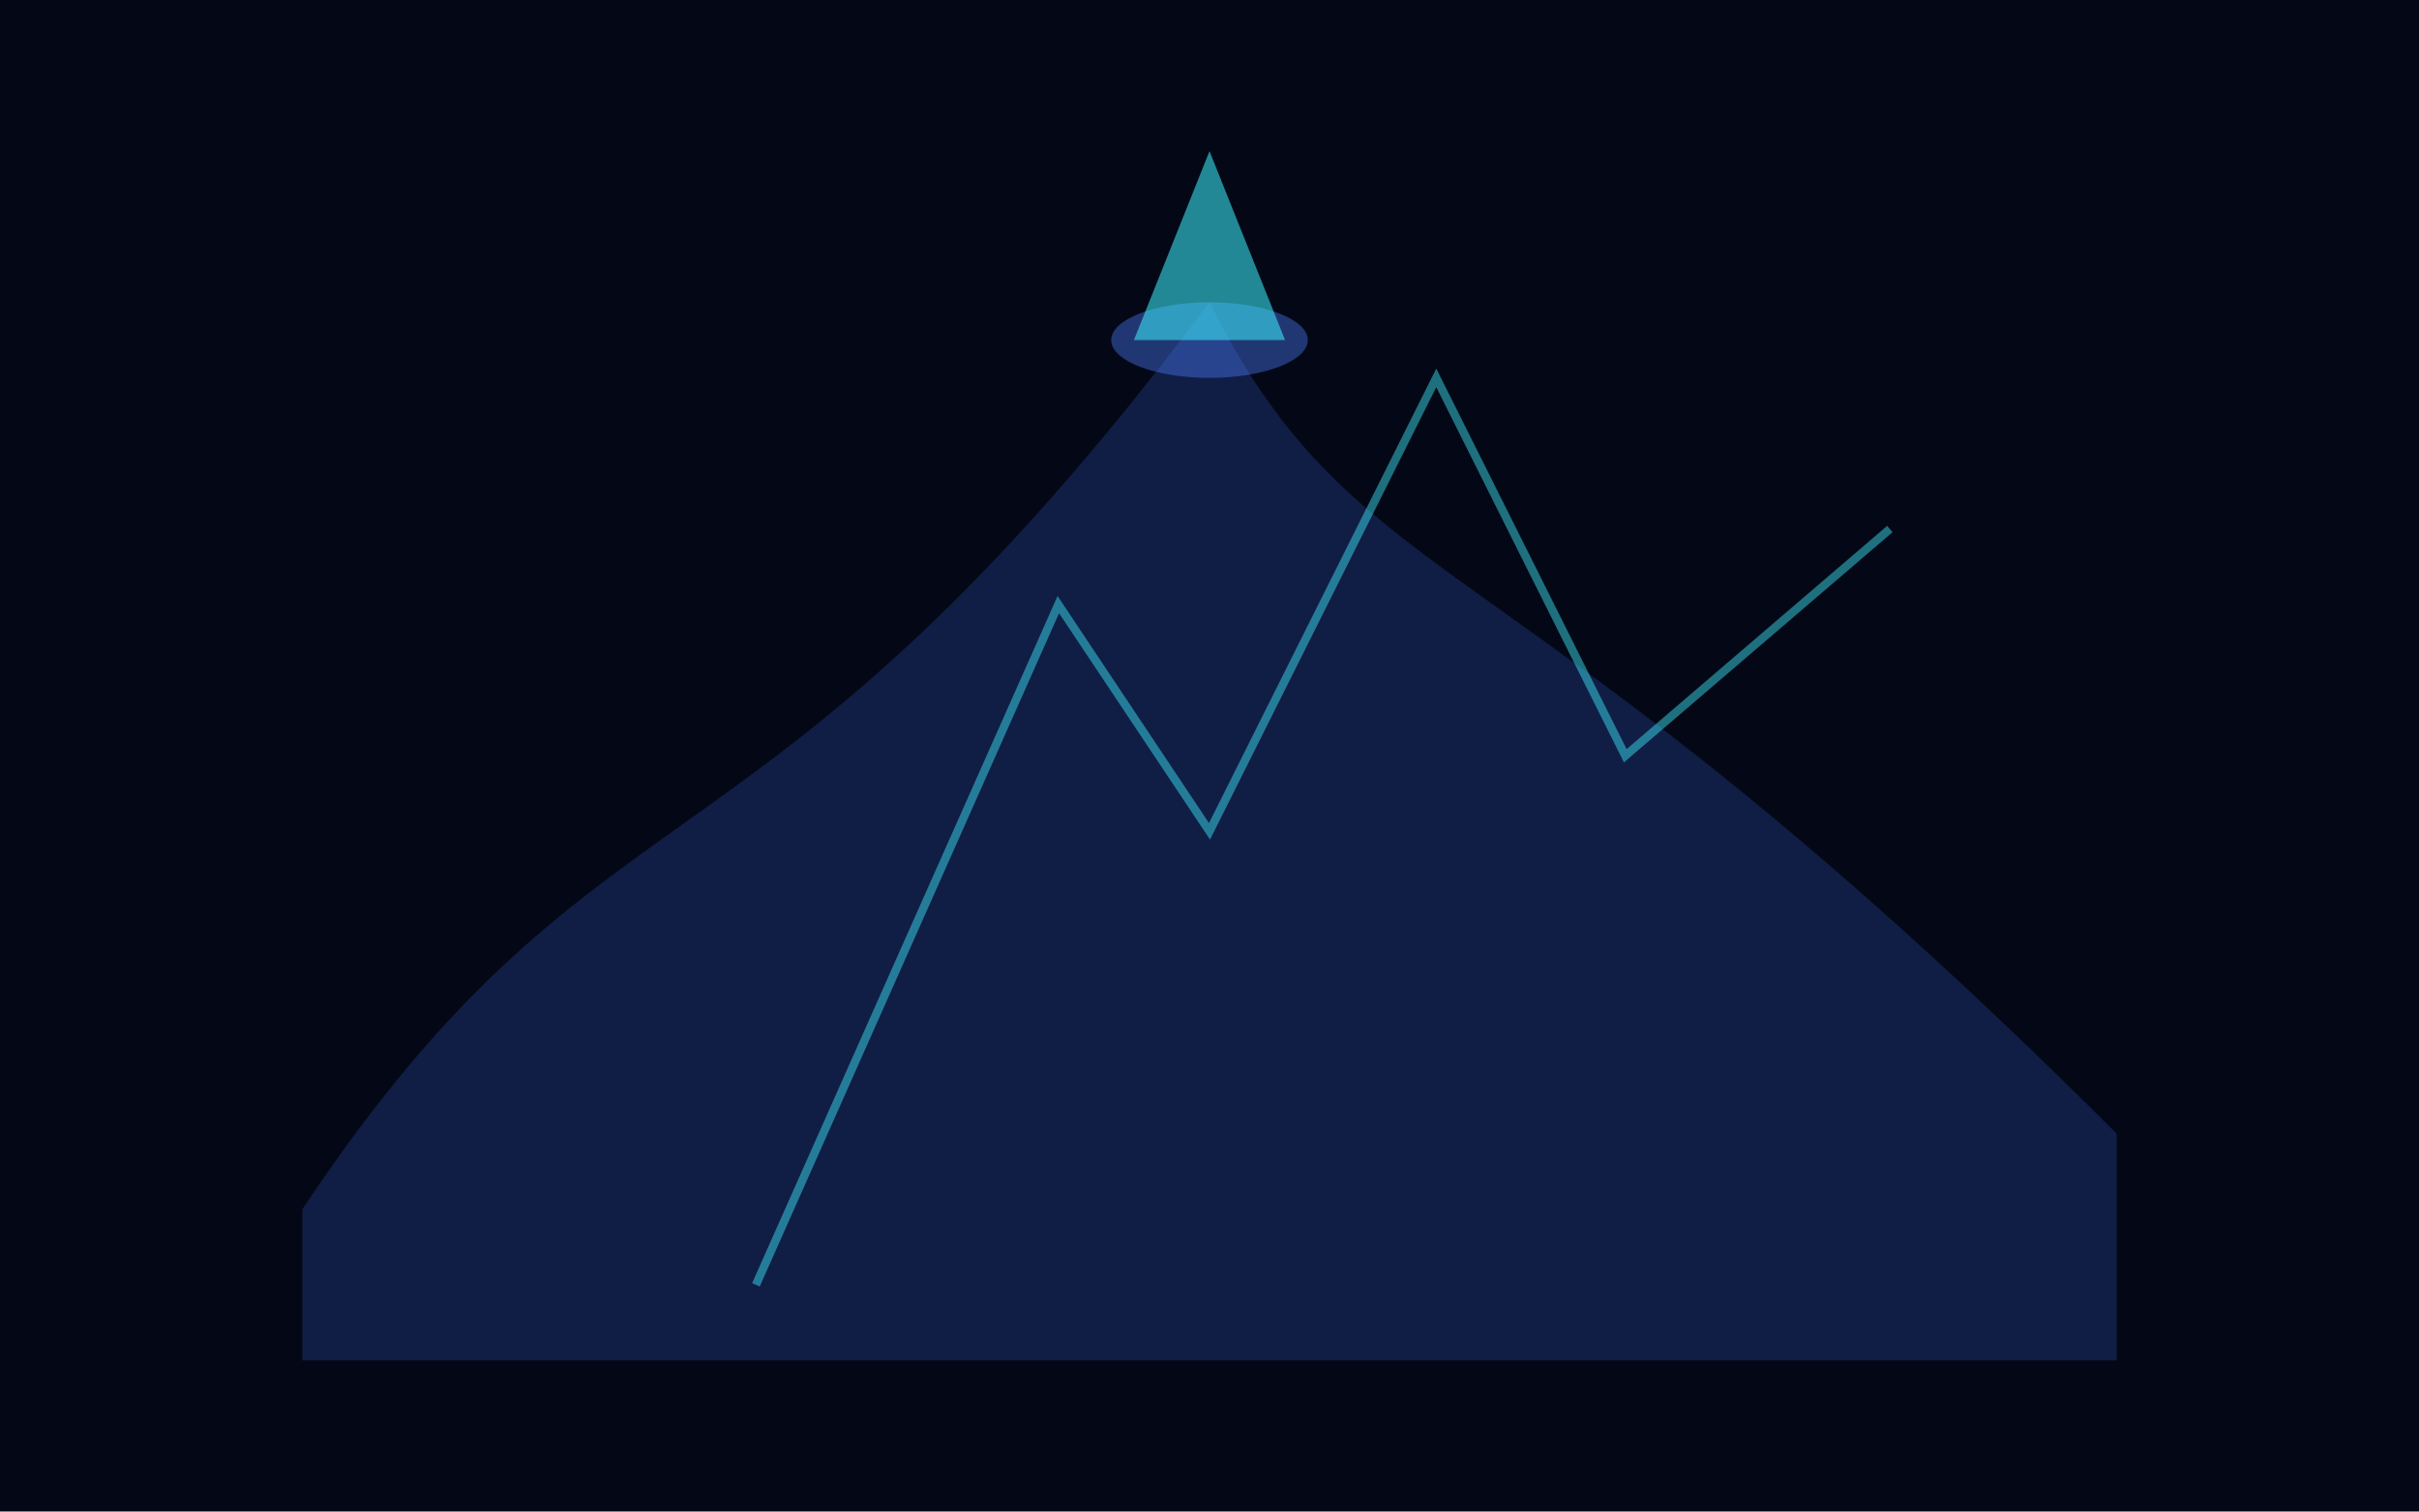
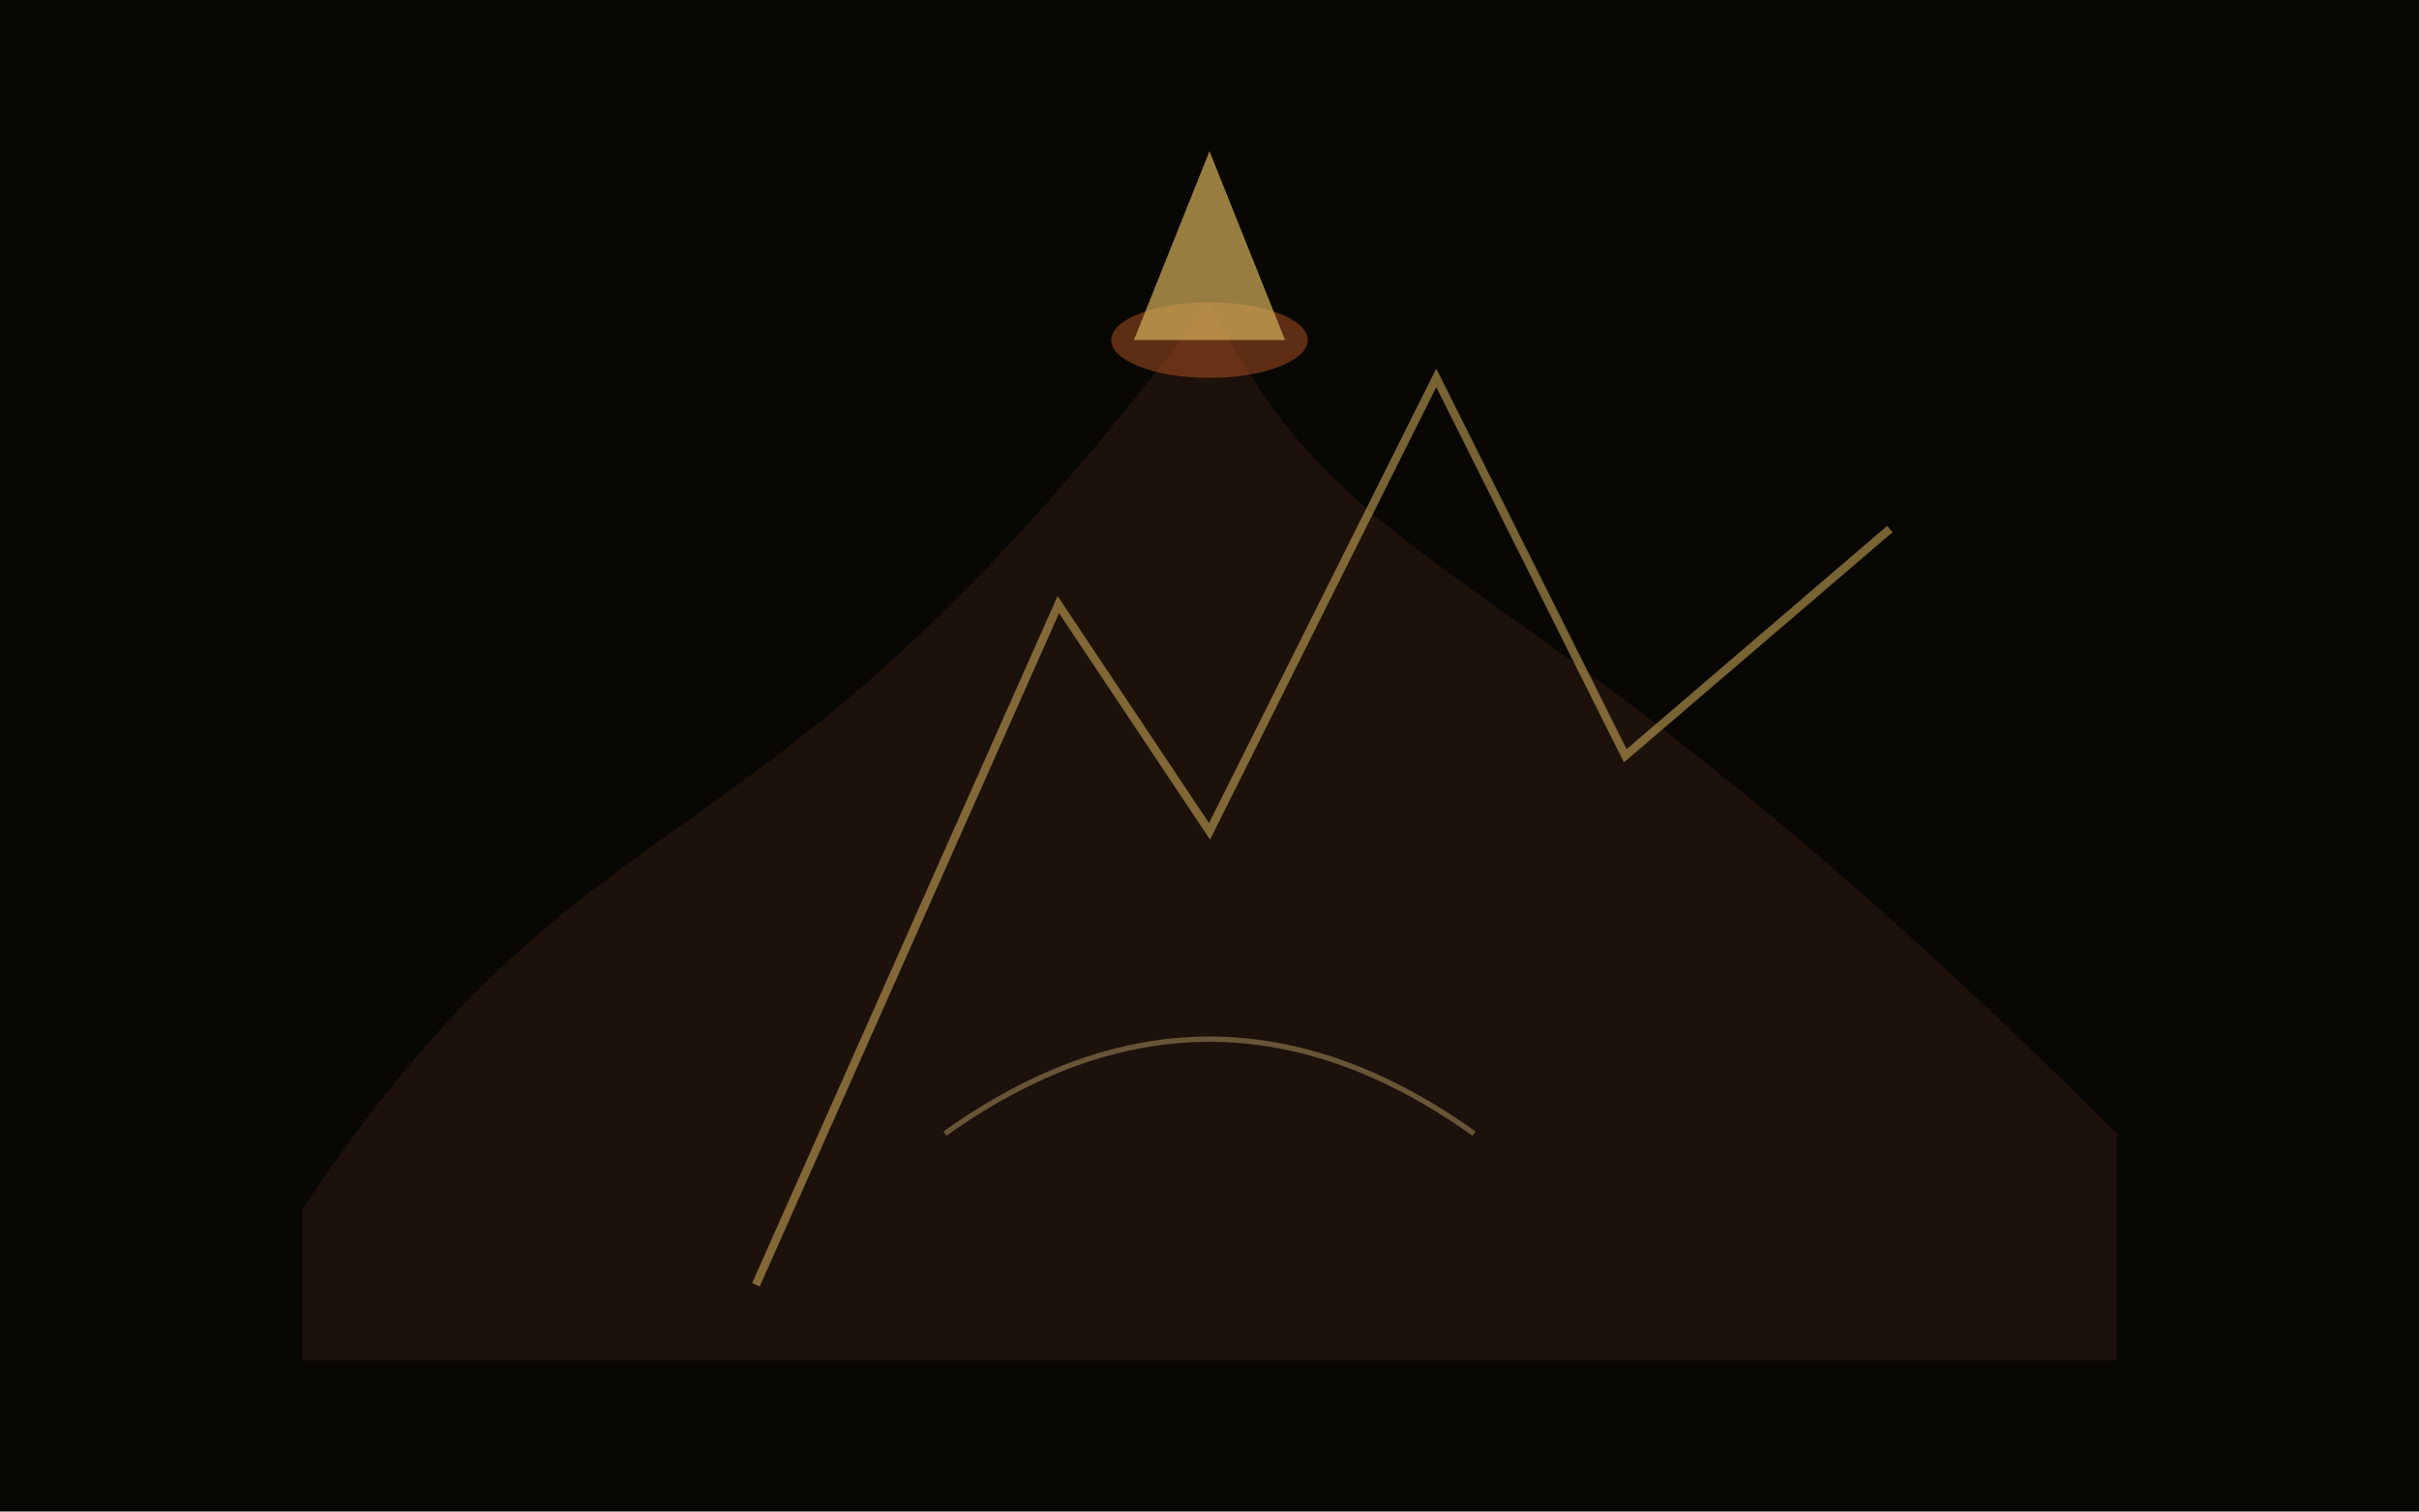
<svg xmlns="http://www.w3.org/2000/svg" viewBox="0 0 640 400" role="img">
-   <rect width="640" height="400" fill="#040816" />
-   <path d="M80 320 C160 200 200 240 320 80 C360 160 400 140 560 300 L560 360 L80 360 Z" fill="#12204a" opacity="0.9" />
-   <path d="M200 340 L280 160 L320 220 L380 100 L430 200 L500 140" fill="none" stroke="#3df0ff" stroke-width="2.2" opacity="0.45" />
-   <ellipse cx="320" cy="90" rx="26" ry="10" fill="#4d7cff" opacity="0.4" />
-   <path d="M300 90 L320 40 L340 90" fill="#3df0ff" opacity="0.55" />
+   <rect width="640" height="400" fill="#090704" />
+   <path d="M80 320 C160 200 200 240 320 80 C360 160 400 140 560 300 L560 360 L80 360 Z" fill="#1e120c" opacity="0.95" />
+   <path d="M200 340 L280 160 L320 220 L380 100 L430 200 L500 140" fill="none" stroke="#d4af5a" stroke-width="2.2" opacity="0.55" />
+   <ellipse cx="320" cy="90" rx="26" ry="10" fill="#c45c28" opacity="0.45" />
+   <path d="M300 90 L320 40 L340 90" fill="#d4af5a" opacity="0.7" />
+   <path d="M250 300 Q320 250 390 300" fill="none" stroke="#f0d48a" stroke-width="1.4" opacity="0.35" />
</svg>
